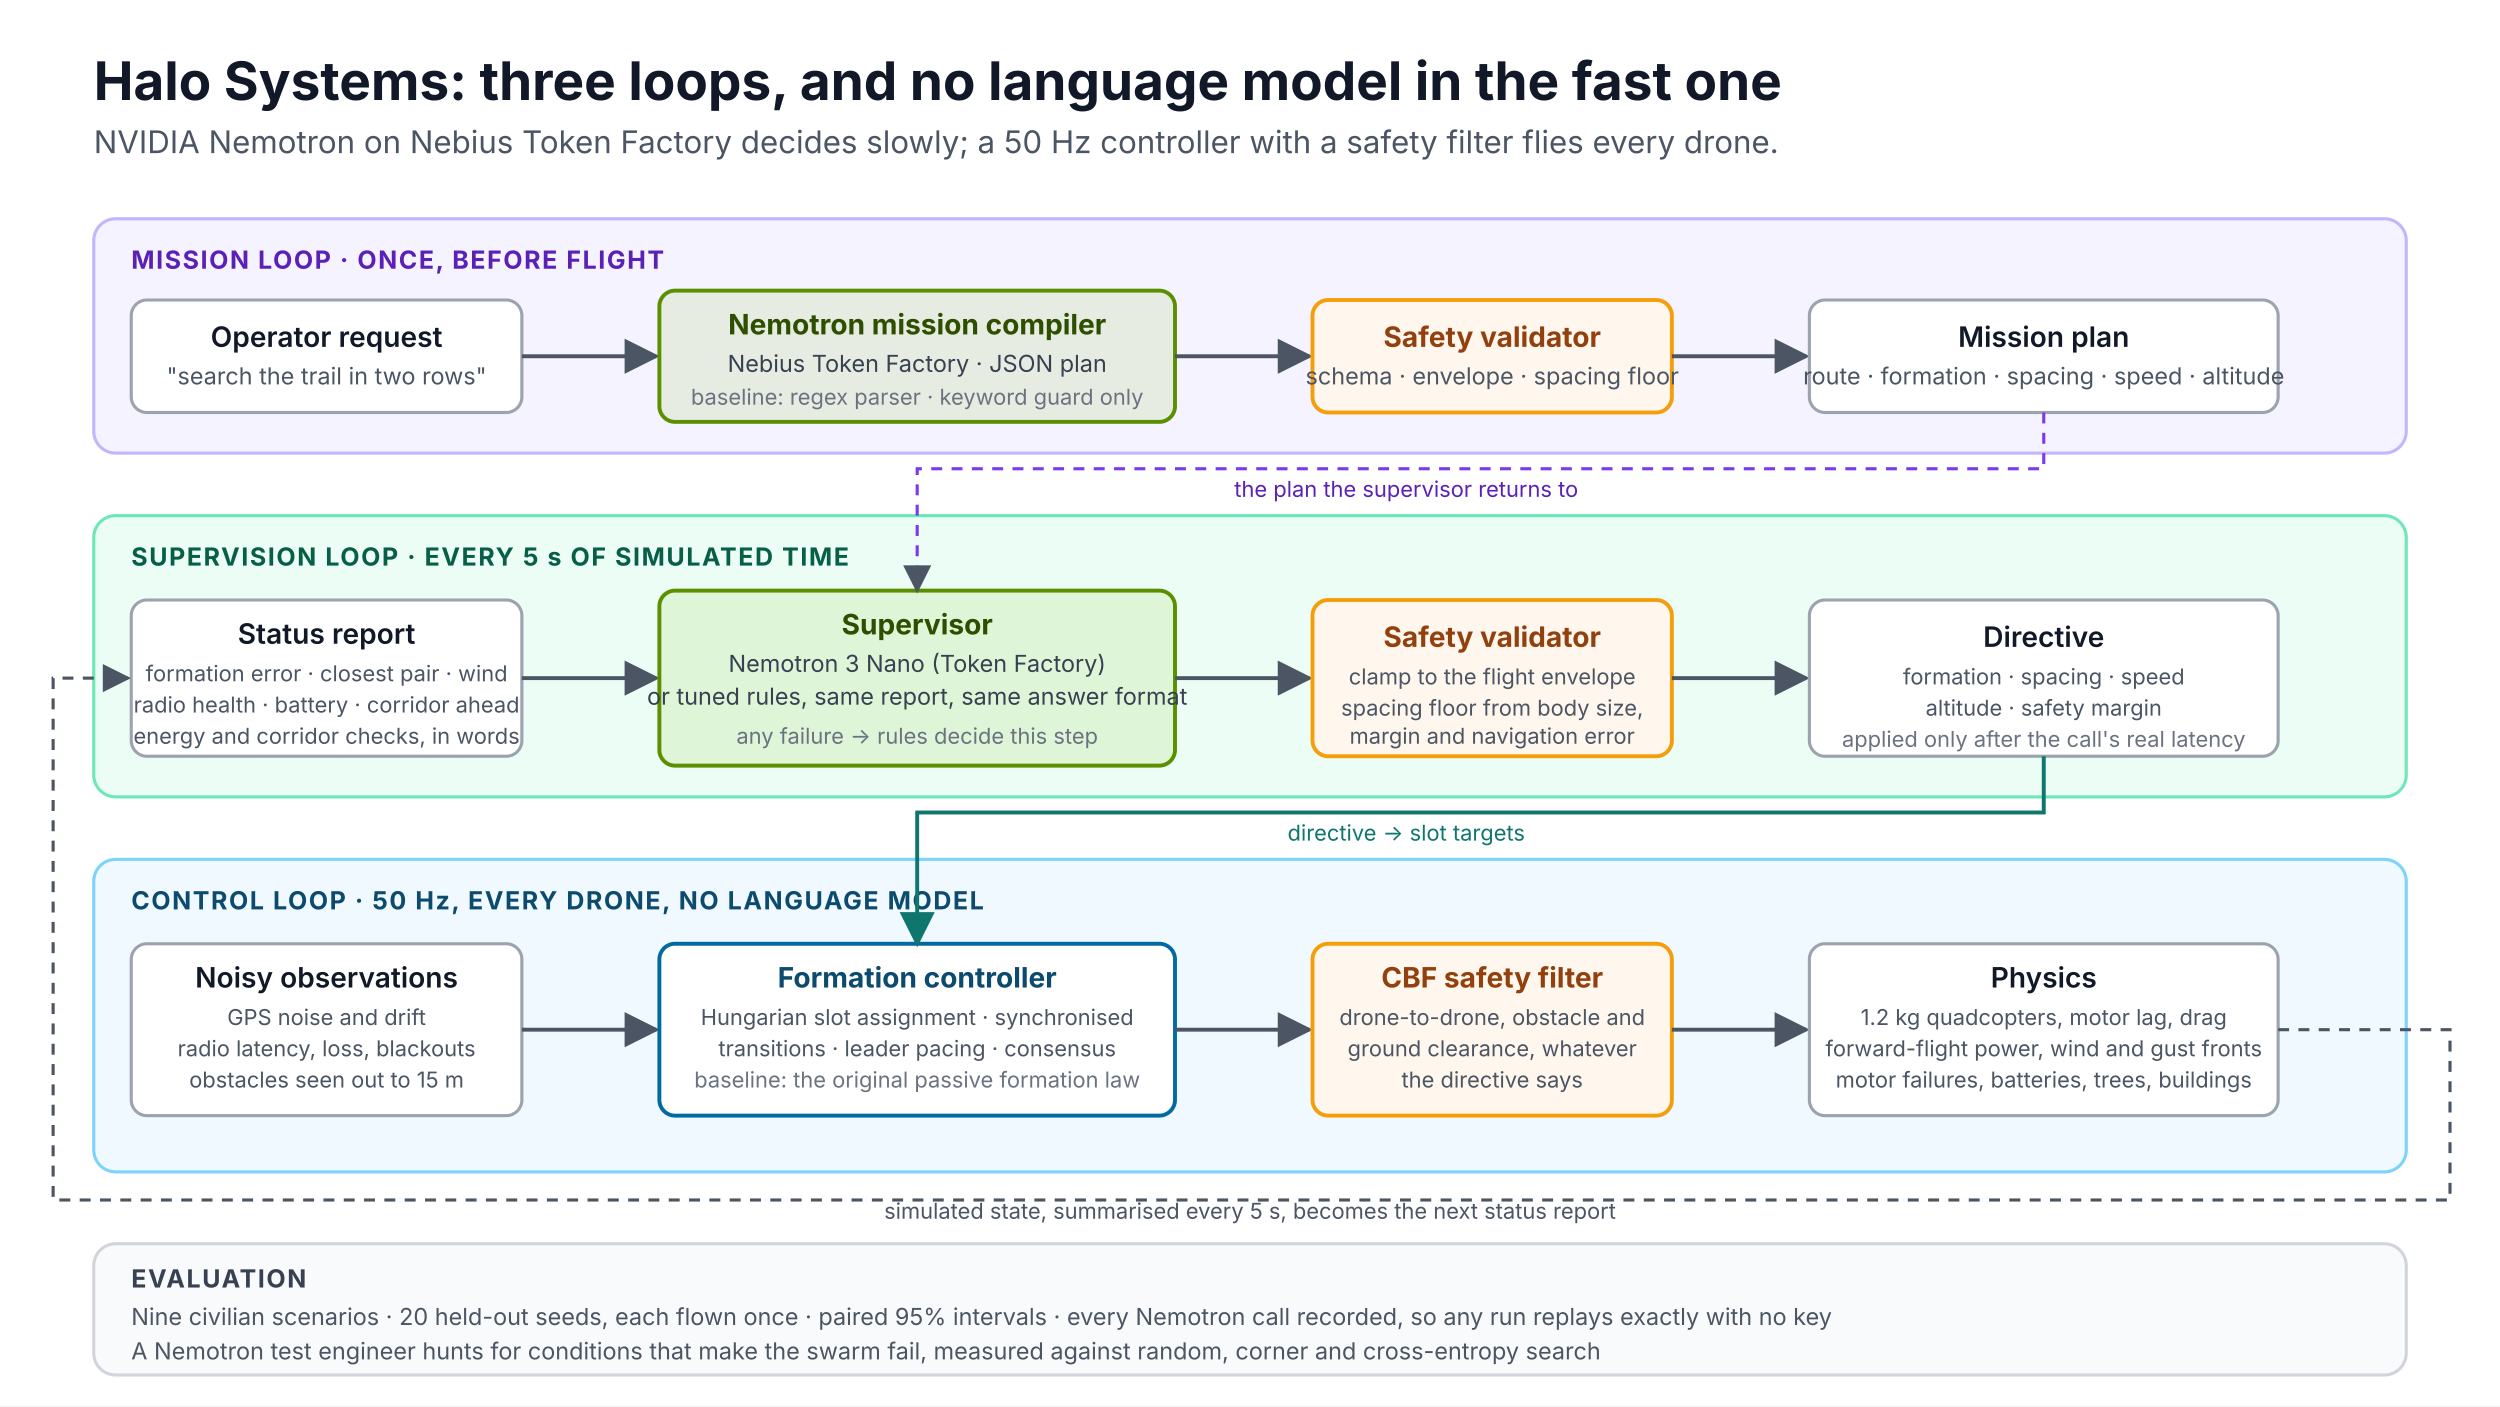
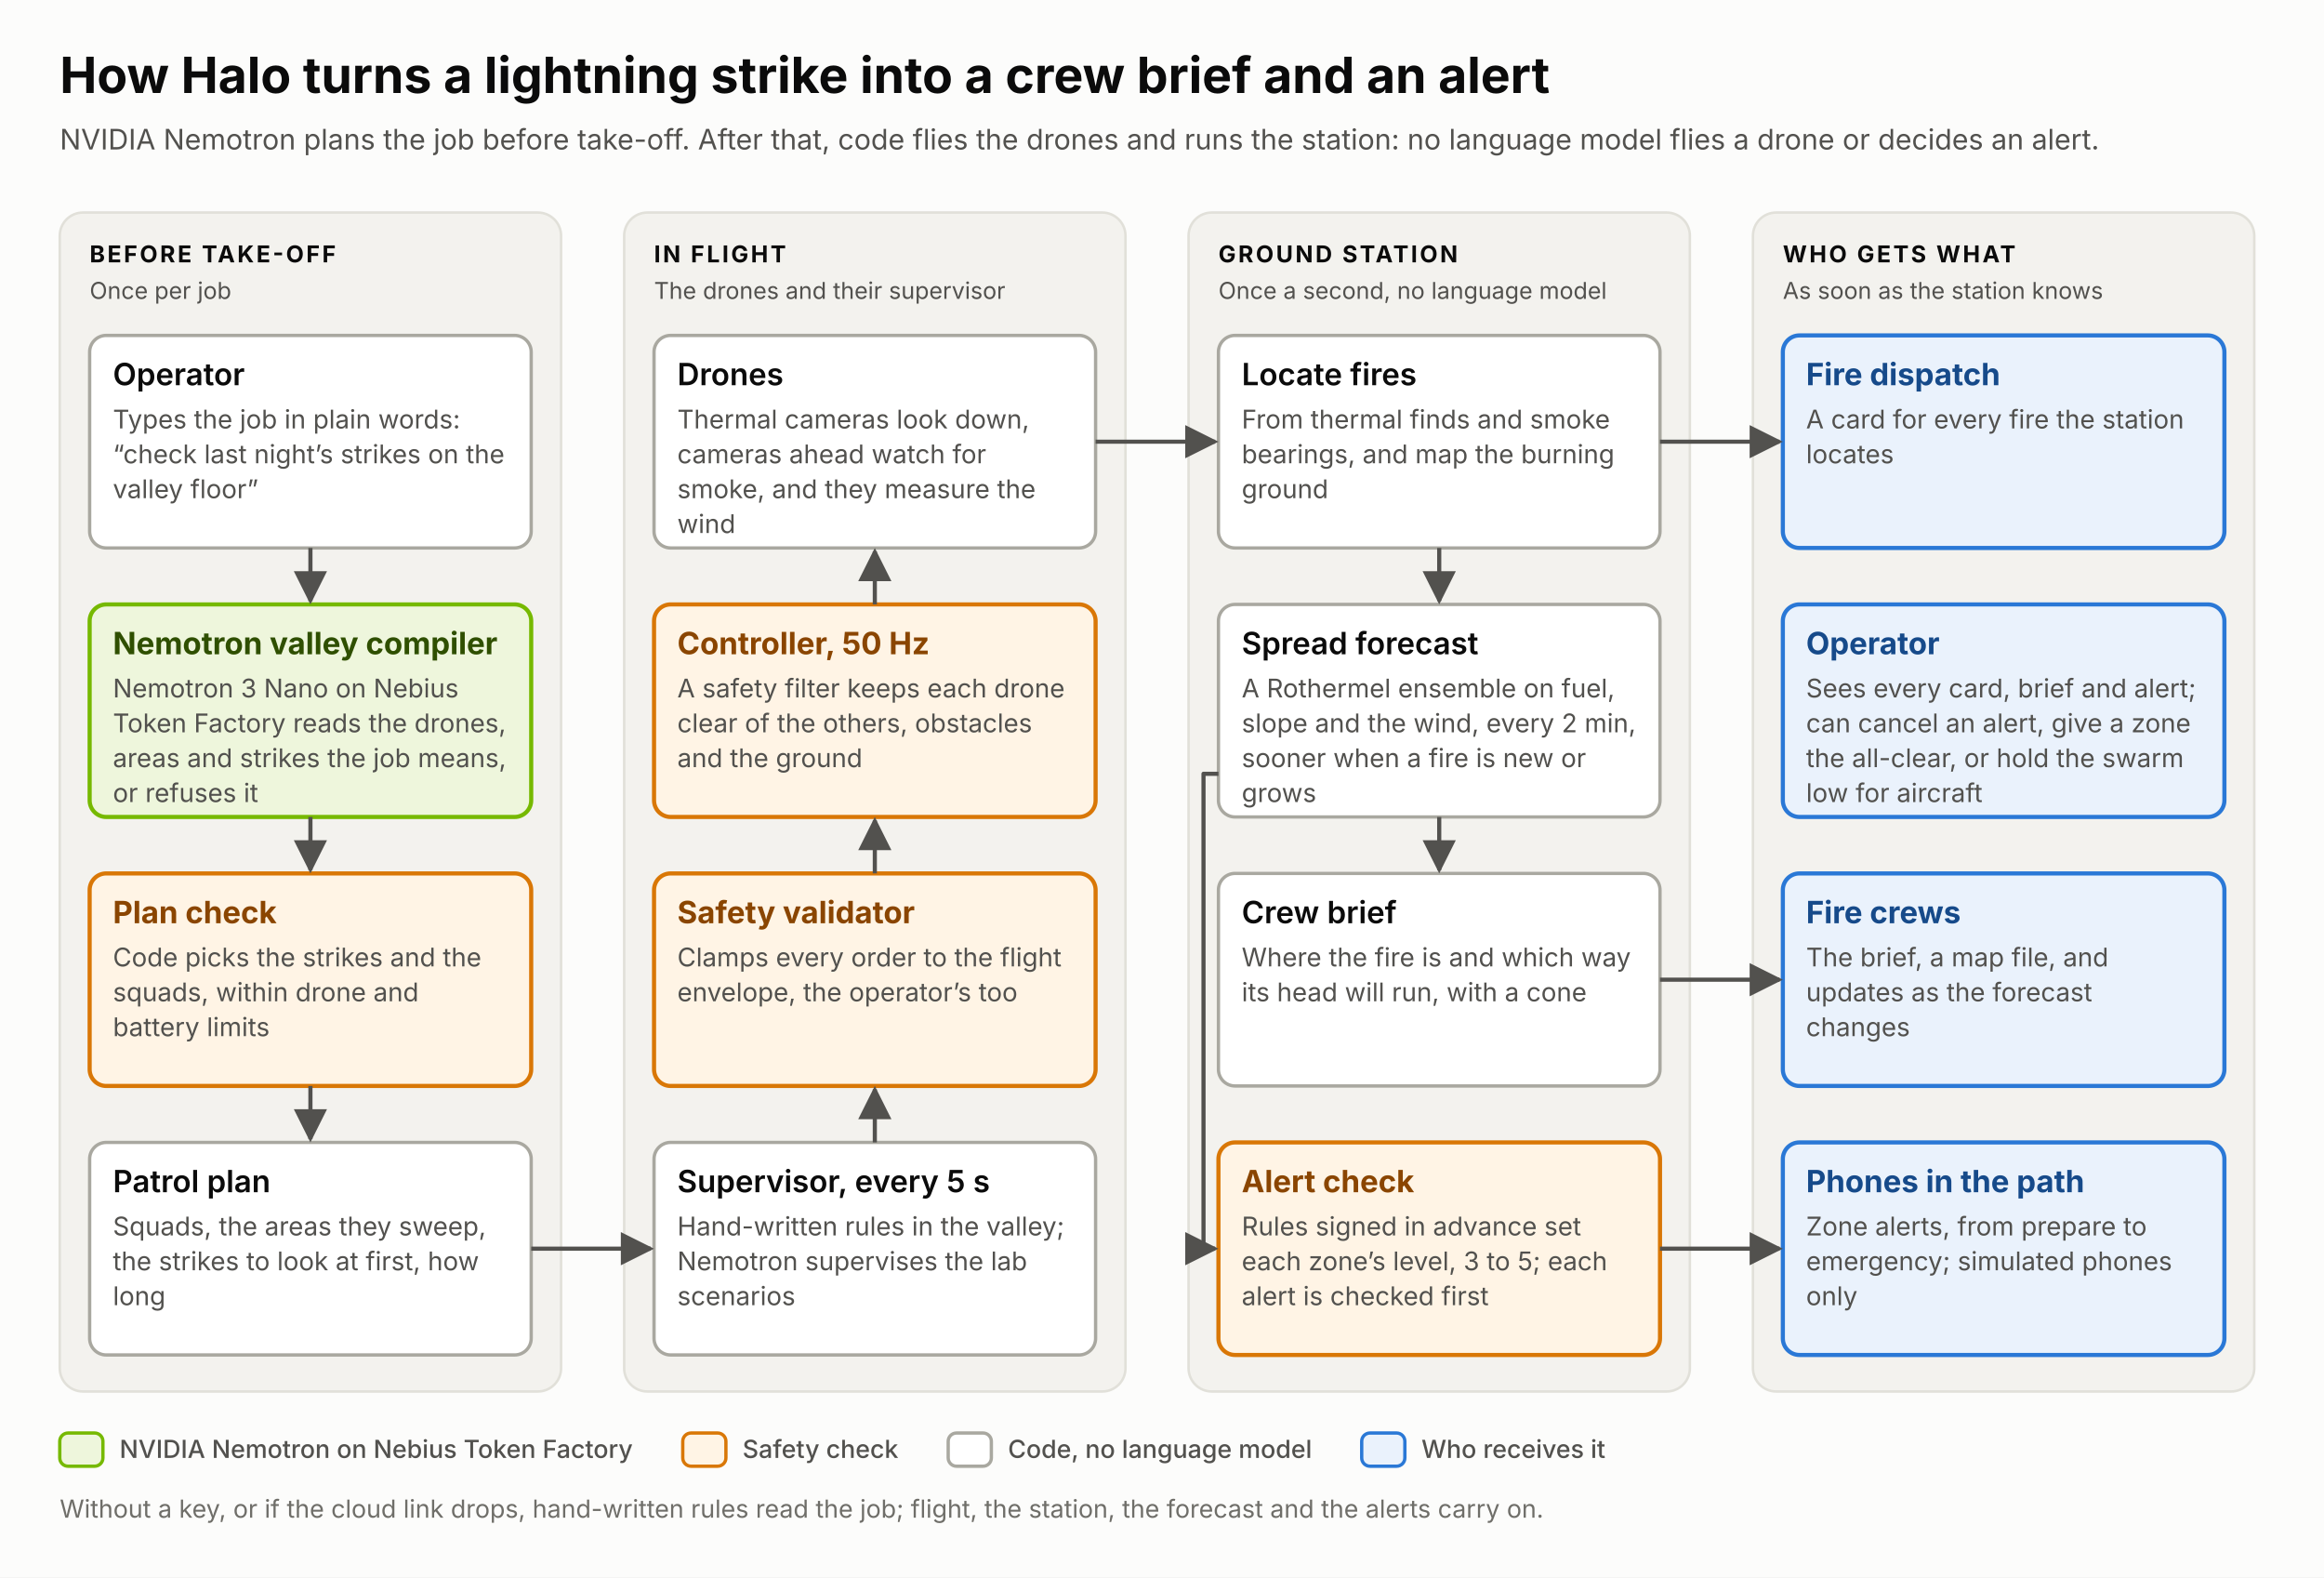
- <svg xmlns="http://www.w3.org/2000/svg" width="1600" height="900" viewBox="0 0 1600 900" font-family="Inter, Helvetica, Arial, sans-serif">
+ <svg xmlns="http://www.w3.org/2000/svg" width="1400" height="950" viewBox="0 0 1400 950" font-family="Inter, Helvetica, Arial, sans-serif">
  <defs>
-     <marker id="arrow" viewBox="0 0 10 10" refX="9" refY="5" markerWidth="9" markerHeight="9" orient="auto-start-reverse">
-       <path d="M 0 0 L 10 5 L 0 10 z" fill="#4b5563" />
-     </marker>
-     <marker id="arrow-teal" viewBox="0 0 10 10" refX="9" refY="5" markerWidth="9" markerHeight="9" orient="auto-start-reverse">
-       <path d="M 0 0 L 10 5 L 0 10 z" fill="#0f766e" />
+     <marker id="arrow" viewBox="0 0 10 10" refX="9" refY="5" markerWidth="8" markerHeight="8" orient="auto-start-reverse">
+       <path d="M 0 0 L 10 5 L 0 10 z" fill="#52514e" />
    </marker>
  </defs>
-   <rect width="1600" height="900" fill="#ffffff" />
-   <text x="60" y="64" font-size="34" font-weight="700" fill="#111827">Halo Systems: three loops, and no language model in the fast one</text>
-   <text x="60" y="98" font-size="20" fill="#4b5563">NVIDIA Nemotron on Nebius Token Factory decides slowly; a 50 Hz controller with a safety filter flies every drone.</text>
-   <rect x="60" y="140" width="1480" height="150" rx="14" fill="#f5f3ff" stroke="#c4b5fd" stroke-width="2" />
-   <text x="84" y="172" font-size="16" font-weight="700" fill="#5b21b6" letter-spacing="1">MISSION LOOP · ONCE, BEFORE FLIGHT</text>
-   <rect x="84" y="192" width="250" height="72" rx="10" fill="#ffffff" stroke="#9ca3af" stroke-width="2" />
-   <text x="209" y="222" font-size="18" font-weight="600" text-anchor="middle" fill="#111827">Operator request</text>
-   <text x="209" y="246" font-size="15" text-anchor="middle" fill="#4b5563">"search the trail in two rows"</text>
-   <line x1="334" y1="228" x2="420" y2="228" stroke="#4b5563" stroke-width="2.5" marker-end="url(#arrow)" />
-   <rect x="422" y="186" width="330" height="84" rx="10" fill="#76b900" fill-opacity="0.12" stroke="#5a8f00" stroke-width="2.5" />
-   <text x="587" y="214" font-size="18" font-weight="700" text-anchor="middle" fill="#2f4f00">Nemotron mission compiler</text>
-   <text x="587" y="238" font-size="15" text-anchor="middle" fill="#374151">Nebius Token Factory · JSON plan</text>
-   <text x="587" y="259" font-size="14" text-anchor="middle" fill="#6b7280">baseline: regex parser · keyword guard only</text>
-   <line x1="752" y1="228" x2="838" y2="228" stroke="#4b5563" stroke-width="2.5" marker-end="url(#arrow)" />
-   <rect x="840" y="192" width="230" height="72" rx="10" fill="#fff7ed" stroke="#f59e0b" stroke-width="2.5" />
-   <text x="955" y="222" font-size="18" font-weight="700" text-anchor="middle" fill="#92400e">Safety validator</text>
-   <text x="955" y="246" font-size="15" text-anchor="middle" fill="#4b5563">schema · envelope · spacing floor</text>
-   <line x1="1070" y1="228" x2="1156" y2="228" stroke="#4b5563" stroke-width="2.5" marker-end="url(#arrow)" />
-   <rect x="1158" y="192" width="300" height="72" rx="10" fill="#ffffff" stroke="#9ca3af" stroke-width="2" />
-   <text x="1308" y="222" font-size="18" font-weight="600" text-anchor="middle" fill="#111827">Mission plan</text>
-   <text x="1308" y="246" font-size="15" text-anchor="middle" fill="#4b5563">route · formation · spacing · speed · altitude</text>
-   <rect x="60" y="330" width="1480" height="180" rx="14" fill="#ecfdf5" stroke="#6ee7b7" stroke-width="2" />
-   <text x="84" y="362" font-size="16" font-weight="700" fill="#065f46" letter-spacing="1">SUPERVISION LOOP · EVERY 5 s OF SIMULATED TIME</text>
-   <rect x="84" y="384" width="250" height="100" rx="10" fill="#ffffff" stroke="#9ca3af" stroke-width="2" />
-   <text x="209" y="412" font-size="18" font-weight="600" text-anchor="middle" fill="#111827">Status report</text>
-   <text x="209" y="436" font-size="14" text-anchor="middle" fill="#4b5563">formation error · closest pair · wind</text>
-   <text x="209" y="456" font-size="14" text-anchor="middle" fill="#4b5563">radio health · battery · corridor ahead</text>
-   <text x="209" y="476" font-size="14" text-anchor="middle" fill="#4b5563">energy and corridor checks, in words</text>
-   <line x1="334" y1="434" x2="420" y2="434" stroke="#4b5563" stroke-width="2.5" marker-end="url(#arrow)" />
-   <rect x="422" y="378" width="330" height="112" rx="10" fill="#76b900" fill-opacity="0.12" stroke="#5a8f00" stroke-width="2.5" />
-   <text x="587" y="406" font-size="18" font-weight="700" text-anchor="middle" fill="#2f4f00">Supervisor</text>
-   <text x="587" y="430" font-size="15" text-anchor="middle" fill="#374151">Nemotron 3 Nano (Token Factory)</text>
-   <text x="587" y="451" font-size="15" text-anchor="middle" fill="#374151">or tuned rules, same report, same answer format</text>
-   <text x="587" y="476" font-size="14" text-anchor="middle" fill="#6b7280">any failure → rules decide this step</text>
-   <line x1="752" y1="434" x2="838" y2="434" stroke="#4b5563" stroke-width="2.5" marker-end="url(#arrow)" />
-   <rect x="840" y="384" width="230" height="100" rx="10" fill="#fff7ed" stroke="#f59e0b" stroke-width="2.5" />
-   <text x="955" y="414" font-size="18" font-weight="700" text-anchor="middle" fill="#92400e">Safety validator</text>
-   <text x="955" y="438" font-size="14" text-anchor="middle" fill="#4b5563">clamp to the flight envelope</text>
-   <text x="955" y="458" font-size="14" text-anchor="middle" fill="#4b5563">spacing floor from body size,</text>
-   <text x="955" y="476" font-size="14" text-anchor="middle" fill="#4b5563">margin and navigation error</text>
-   <line x1="1070" y1="434" x2="1156" y2="434" stroke="#4b5563" stroke-width="2.5" marker-end="url(#arrow)" />
-   <rect x="1158" y="384" width="300" height="100" rx="10" fill="#ffffff" stroke="#9ca3af" stroke-width="2" />
-   <text x="1308" y="414" font-size="18" font-weight="600" text-anchor="middle" fill="#111827">Directive</text>
-   <text x="1308" y="438" font-size="14" text-anchor="middle" fill="#4b5563">formation · spacing · speed</text>
-   <text x="1308" y="458" font-size="14" text-anchor="middle" fill="#4b5563">altitude · safety margin</text>
-   <text x="1308" y="478" font-size="14" text-anchor="middle" fill="#6b7280">applied only after the call's real latency</text>
-   <path d="M 1308 264 L 1308 300 L 587 300 L 587 378" fill="none" stroke="#7c3aed" stroke-width="2" stroke-dasharray="7 6" marker-end="url(#arrow)" />
-   <text x="900" y="318" font-size="14" text-anchor="middle" fill="#5b21b6">the plan the supervisor returns to</text>
-   <rect x="60" y="550" width="1480" height="200" rx="14" fill="#f0f9ff" stroke="#7dd3fc" stroke-width="2" />
-   <text x="84" y="582" font-size="16" font-weight="700" fill="#0c4a6e" letter-spacing="1">CONTROL LOOP · 50 Hz, EVERY DRONE, NO LANGUAGE MODEL</text>
-   <rect x="84" y="604" width="250" height="110" rx="10" fill="#ffffff" stroke="#9ca3af" stroke-width="2" />
-   <text x="209" y="632" font-size="18" font-weight="600" text-anchor="middle" fill="#111827">Noisy observations</text>
-   <text x="209" y="656" font-size="14" text-anchor="middle" fill="#4b5563">GPS noise and drift</text>
-   <text x="209" y="676" font-size="14" text-anchor="middle" fill="#4b5563">radio latency, loss, blackouts</text>
-   <text x="209" y="696" font-size="14" text-anchor="middle" fill="#4b5563">obstacles seen out to 15 m</text>
-   <line x1="334" y1="659" x2="420" y2="659" stroke="#4b5563" stroke-width="2.5" marker-end="url(#arrow)" />
-   <rect x="422" y="604" width="330" height="110" rx="10" fill="#ffffff" stroke="#0369a1" stroke-width="2.5" />
-   <text x="587" y="632" font-size="18" font-weight="700" text-anchor="middle" fill="#0c4a6e">Formation controller</text>
-   <text x="587" y="656" font-size="14" text-anchor="middle" fill="#4b5563">Hungarian slot assignment · synchronised</text>
-   <text x="587" y="676" font-size="14" text-anchor="middle" fill="#4b5563">transitions · leader pacing · consensus</text>
-   <text x="587" y="696" font-size="14" text-anchor="middle" fill="#6b7280">baseline: the original passive formation law</text>
-   <line x1="752" y1="659" x2="838" y2="659" stroke="#4b5563" stroke-width="2.5" marker-end="url(#arrow)" />
-   <rect x="840" y="604" width="230" height="110" rx="10" fill="#fff7ed" stroke="#f59e0b" stroke-width="2.5" />
-   <text x="955" y="632" font-size="18" font-weight="700" text-anchor="middle" fill="#92400e">CBF safety filter</text>
-   <text x="955" y="656" font-size="14" text-anchor="middle" fill="#4b5563">drone-to-drone, obstacle and</text>
-   <text x="955" y="676" font-size="14" text-anchor="middle" fill="#4b5563">ground clearance, whatever</text>
-   <text x="955" y="696" font-size="14" text-anchor="middle" fill="#4b5563">the directive says</text>
-   <line x1="1070" y1="659" x2="1156" y2="659" stroke="#4b5563" stroke-width="2.5" marker-end="url(#arrow)" />
-   <rect x="1158" y="604" width="300" height="110" rx="10" fill="#ffffff" stroke="#9ca3af" stroke-width="2" />
-   <text x="1308" y="632" font-size="18" font-weight="600" text-anchor="middle" fill="#111827">Physics</text>
-   <text x="1308" y="656" font-size="14" text-anchor="middle" fill="#4b5563">1.2 kg quadcopters, motor lag, drag</text>
-   <text x="1308" y="676" font-size="14" text-anchor="middle" fill="#4b5563">forward-flight power, wind and gust fronts</text>
-   <text x="1308" y="696" font-size="14" text-anchor="middle" fill="#4b5563">motor failures, batteries, trees, buildings</text>
-   <path d="M 1308 484 L 1308 520 L 587 520 L 587 604" fill="none" stroke="#0f766e" stroke-width="2.5" marker-end="url(#arrow-teal)" />
-   <text x="900" y="538" font-size="14" text-anchor="middle" fill="#0f766e">directive → slot targets</text>
-   <path d="M 1458 659 L 1568 659 L 1568 768 L 34 768 L 34 434 L 82 434" fill="none" stroke="#4b5563" stroke-width="2" stroke-dasharray="7 6" marker-end="url(#arrow)" />
-   <text x="800" y="780" font-size="14" text-anchor="middle" fill="#4b5563">simulated state, summarised every 5 s, becomes the next status report</text>
-   <rect x="60" y="796" width="1480" height="84" rx="14" fill="#f9fafb" stroke="#d1d5db" stroke-width="2" />
-   <text x="84" y="824" font-size="16" font-weight="700" fill="#374151" letter-spacing="1">EVALUATION</text>
-   <text x="84" y="848" font-size="15" fill="#4b5563">Nine civilian scenarios · 20 held-out seeds, each flown once · paired 95% intervals · every Nemotron call recorded, so any run replays exactly with no key</text>
-   <text x="84" y="870" font-size="15" fill="#4b5563">A Nemotron test engineer hunts for conditions that make the swarm fail, measured against random, corner and cross-entropy search</text>
+   <rect width="1400" height="950" fill="#fcfcfb" />
+   <text x="36.0" y="56.0" font-size="30" font-weight="700" text-anchor="start" fill="#0b0b0b">How Halo turns a lightning strike into a crew brief and an alert</text>
+   <text x="36.0" y="90.0" font-size="17" font-weight="400" text-anchor="start" fill="#52514e">NVIDIA Nemotron plans the job before take-off. After that, code flies the drones and runs the station: no language model flies a drone or decides an alert.</text>
+   <rect x="36.0" y="128.0" width="302.0" height="710.0" rx="14" fill="#f3f2ee" stroke="#e1e0d9" stroke-width="1.5" />
+   <text x="54.0" y="158.0" font-size="14" font-weight="700" text-anchor="start" fill="#0b0b0b" letter-spacing="1.4">BEFORE TAKE-OFF</text>
+   <text x="54.0" y="180.0" font-size="14" font-weight="400" text-anchor="start" fill="#52514e">Once per job</text>
+   <rect x="376.0" y="128.0" width="302.0" height="710.0" rx="14" fill="#f3f2ee" stroke="#e1e0d9" stroke-width="1.5" />
+   <text x="394.0" y="158.0" font-size="14" font-weight="700" text-anchor="start" fill="#0b0b0b" letter-spacing="1.4">IN FLIGHT</text>
+   <text x="394.0" y="180.0" font-size="14" font-weight="400" text-anchor="start" fill="#52514e">The drones and their supervisor</text>
+   <rect x="716.0" y="128.0" width="302.0" height="710.0" rx="14" fill="#f3f2ee" stroke="#e1e0d9" stroke-width="1.5" />
+   <text x="734.0" y="158.0" font-size="14" font-weight="700" text-anchor="start" fill="#0b0b0b" letter-spacing="1.4">GROUND STATION</text>
+   <text x="734.0" y="180.0" font-size="14" font-weight="400" text-anchor="start" fill="#52514e">Once a second, no language model</text>
+   <rect x="1056.0" y="128.0" width="302.0" height="710.0" rx="14" fill="#f3f2ee" stroke="#e1e0d9" stroke-width="1.5" />
+   <text x="1074.0" y="158.0" font-size="14" font-weight="700" text-anchor="start" fill="#0b0b0b" letter-spacing="1.4">WHO GETS WHAT</text>
+   <text x="1074.0" y="180.0" font-size="14" font-weight="400" text-anchor="start" fill="#52514e">As soon as the station knows</text>
+   <rect x="54.0" y="202.0" width="266.0" height="128.0" rx="10" fill="#ffffff" stroke="#a9a8a0" stroke-width="2" />
+   <text x="68.0" y="232.0" font-size="18.5" font-weight="600" text-anchor="start" fill="#0b0b0b">Operator</text>
+   <text x="68.0" y="258.0" font-size="15.5" font-weight="400" text-anchor="start" fill="#52514e">Types the job in plain words:</text>
+   <text x="68.0" y="279.0" font-size="15.5" font-weight="400" text-anchor="start" fill="#52514e">“check last night’s strikes on the</text>
+   <text x="68.0" y="300.0" font-size="15.5" font-weight="400" text-anchor="start" fill="#52514e">valley floor”</text>
+   <rect x="54.0" y="364.0" width="266.0" height="128.0" rx="10" fill="#eef6dc" stroke="#76b900" stroke-width="2.5" />
+   <text x="68.0" y="394.0" font-size="18.5" font-weight="700" text-anchor="start" fill="#2f4f00">Nemotron valley compiler</text>
+   <text x="68.0" y="420.0" font-size="15.5" font-weight="400" text-anchor="start" fill="#52514e">Nemotron 3 Nano on Nebius</text>
+   <text x="68.0" y="441.0" font-size="15.5" font-weight="400" text-anchor="start" fill="#52514e">Token Factory reads the drones,</text>
+   <text x="68.0" y="462.0" font-size="15.5" font-weight="400" text-anchor="start" fill="#52514e">areas and strikes the job means,</text>
+   <text x="68.0" y="483.0" font-size="15.5" font-weight="400" text-anchor="start" fill="#52514e">or refuses it</text>
+   <rect x="54.0" y="526.0" width="266.0" height="128.0" rx="10" fill="#fff4e5" stroke="#d97706" stroke-width="2.5" />
+   <text x="68.0" y="556.0" font-size="18.5" font-weight="700" text-anchor="start" fill="#8a4500">Plan check</text>
+   <text x="68.0" y="582.0" font-size="15.5" font-weight="400" text-anchor="start" fill="#52514e">Code picks the strikes and the</text>
+   <text x="68.0" y="603.0" font-size="15.5" font-weight="400" text-anchor="start" fill="#52514e">squads, within drone and</text>
+   <text x="68.0" y="624.0" font-size="15.5" font-weight="400" text-anchor="start" fill="#52514e">battery limits</text>
+   <rect x="54.0" y="688.0" width="266.0" height="128.0" rx="10" fill="#ffffff" stroke="#a9a8a0" stroke-width="2" />
+   <text x="68.0" y="718.0" font-size="18.5" font-weight="600" text-anchor="start" fill="#0b0b0b">Patrol plan</text>
+   <text x="68.0" y="744.0" font-size="15.5" font-weight="400" text-anchor="start" fill="#52514e">Squads, the areas they sweep,</text>
+   <text x="68.0" y="765.0" font-size="15.5" font-weight="400" text-anchor="start" fill="#52514e">the strikes to look at first, how</text>
+   <text x="68.0" y="786.0" font-size="15.5" font-weight="400" text-anchor="start" fill="#52514e">long</text>
+   <rect x="394.0" y="688.0" width="266.0" height="128.0" rx="10" fill="#ffffff" stroke="#a9a8a0" stroke-width="2" />
+   <text x="408.0" y="718.0" font-size="18.5" font-weight="600" text-anchor="start" fill="#0b0b0b">Supervisor, every 5 s</text>
+   <text x="408.0" y="744.0" font-size="15.5" font-weight="400" text-anchor="start" fill="#52514e">Hand-written rules in the valley;</text>
+   <text x="408.0" y="765.0" font-size="15.5" font-weight="400" text-anchor="start" fill="#52514e">Nemotron supervises the lab</text>
+   <text x="408.0" y="786.0" font-size="15.5" font-weight="400" text-anchor="start" fill="#52514e">scenarios</text>
+   <rect x="394.0" y="526.0" width="266.0" height="128.0" rx="10" fill="#fff4e5" stroke="#d97706" stroke-width="2.5" />
+   <text x="408.0" y="556.0" font-size="18.5" font-weight="700" text-anchor="start" fill="#8a4500">Safety validator</text>
+   <text x="408.0" y="582.0" font-size="15.5" font-weight="400" text-anchor="start" fill="#52514e">Clamps every order to the flight</text>
+   <text x="408.0" y="603.0" font-size="15.5" font-weight="400" text-anchor="start" fill="#52514e">envelope, the operator’s too</text>
+   <rect x="394.0" y="364.0" width="266.0" height="128.0" rx="10" fill="#fff4e5" stroke="#d97706" stroke-width="2.5" />
+   <text x="408.0" y="394.0" font-size="18.5" font-weight="700" text-anchor="start" fill="#8a4500">Controller, 50 Hz</text>
+   <text x="408.0" y="420.0" font-size="15.5" font-weight="400" text-anchor="start" fill="#52514e">A safety filter keeps each drone</text>
+   <text x="408.0" y="441.0" font-size="15.5" font-weight="400" text-anchor="start" fill="#52514e">clear of the others, obstacles</text>
+   <text x="408.0" y="462.0" font-size="15.5" font-weight="400" text-anchor="start" fill="#52514e">and the ground</text>
+   <rect x="394.0" y="202.0" width="266.0" height="128.0" rx="10" fill="#ffffff" stroke="#a9a8a0" stroke-width="2" />
+   <text x="408.0" y="232.0" font-size="18.5" font-weight="600" text-anchor="start" fill="#0b0b0b">Drones</text>
+   <text x="408.0" y="258.0" font-size="15.5" font-weight="400" text-anchor="start" fill="#52514e">Thermal cameras look down,</text>
+   <text x="408.0" y="279.0" font-size="15.5" font-weight="400" text-anchor="start" fill="#52514e">cameras ahead watch for</text>
+   <text x="408.0" y="300.0" font-size="15.5" font-weight="400" text-anchor="start" fill="#52514e">smoke, and they measure the</text>
+   <text x="408.0" y="321.0" font-size="15.5" font-weight="400" text-anchor="start" fill="#52514e">wind</text>
+   <rect x="734.0" y="202.0" width="266.0" height="128.0" rx="10" fill="#ffffff" stroke="#a9a8a0" stroke-width="2" />
+   <text x="748.0" y="232.0" font-size="18.5" font-weight="600" text-anchor="start" fill="#0b0b0b">Locate fires</text>
+   <text x="748.0" y="258.0" font-size="15.5" font-weight="400" text-anchor="start" fill="#52514e">From thermal finds and smoke</text>
+   <text x="748.0" y="279.0" font-size="15.5" font-weight="400" text-anchor="start" fill="#52514e">bearings, and map the burning</text>
+   <text x="748.0" y="300.0" font-size="15.5" font-weight="400" text-anchor="start" fill="#52514e">ground</text>
+   <rect x="734.0" y="364.0" width="266.0" height="128.0" rx="10" fill="#ffffff" stroke="#a9a8a0" stroke-width="2" />
+   <text x="748.0" y="394.0" font-size="18.5" font-weight="600" text-anchor="start" fill="#0b0b0b">Spread forecast</text>
+   <text x="748.0" y="420.0" font-size="15.5" font-weight="400" text-anchor="start" fill="#52514e">A Rothermel ensemble on fuel,</text>
+   <text x="748.0" y="441.0" font-size="15.5" font-weight="400" text-anchor="start" fill="#52514e">slope and the wind, every 2 min,</text>
+   <text x="748.0" y="462.0" font-size="15.5" font-weight="400" text-anchor="start" fill="#52514e">sooner when a fire is new or</text>
+   <text x="748.0" y="483.0" font-size="15.5" font-weight="400" text-anchor="start" fill="#52514e">grows</text>
+   <rect x="734.0" y="526.0" width="266.0" height="128.0" rx="10" fill="#ffffff" stroke="#a9a8a0" stroke-width="2" />
+   <text x="748.0" y="556.0" font-size="18.5" font-weight="600" text-anchor="start" fill="#0b0b0b">Crew brief</text>
+   <text x="748.0" y="582.0" font-size="15.5" font-weight="400" text-anchor="start" fill="#52514e">Where the fire is and which way</text>
+   <text x="748.0" y="603.0" font-size="15.5" font-weight="400" text-anchor="start" fill="#52514e">its head will run, with a cone</text>
+   <rect x="734.0" y="688.0" width="266.0" height="128.0" rx="10" fill="#fff4e5" stroke="#d97706" stroke-width="2.5" />
+   <text x="748.0" y="718.0" font-size="18.5" font-weight="700" text-anchor="start" fill="#8a4500">Alert check</text>
+   <text x="748.0" y="744.0" font-size="15.5" font-weight="400" text-anchor="start" fill="#52514e">Rules signed in advance set</text>
+   <text x="748.0" y="765.0" font-size="15.5" font-weight="400" text-anchor="start" fill="#52514e">each zone’s level, 3 to 5; each</text>
+   <text x="748.0" y="786.0" font-size="15.5" font-weight="400" text-anchor="start" fill="#52514e">alert is checked first</text>
+   <rect x="1074.0" y="202.0" width="266.0" height="128.0" rx="10" fill="#eaf2fc" stroke="#2a78d6" stroke-width="2.5" />
+   <text x="1088.0" y="232.0" font-size="18.5" font-weight="700" text-anchor="start" fill="#164a8a">Fire dispatch</text>
+   <text x="1088.0" y="258.0" font-size="15.5" font-weight="400" text-anchor="start" fill="#52514e">A card for every fire the station</text>
+   <text x="1088.0" y="279.0" font-size="15.5" font-weight="400" text-anchor="start" fill="#52514e">locates</text>
+   <rect x="1074.0" y="364.0" width="266.0" height="128.0" rx="10" fill="#eaf2fc" stroke="#2a78d6" stroke-width="2.5" />
+   <text x="1088.0" y="394.0" font-size="18.5" font-weight="700" text-anchor="start" fill="#164a8a">Operator</text>
+   <text x="1088.0" y="420.0" font-size="15.5" font-weight="400" text-anchor="start" fill="#52514e">Sees every card, brief and alert;</text>
+   <text x="1088.0" y="441.0" font-size="15.5" font-weight="400" text-anchor="start" fill="#52514e">can cancel an alert, give a zone</text>
+   <text x="1088.0" y="462.0" font-size="15.5" font-weight="400" text-anchor="start" fill="#52514e">the all-clear, or hold the swarm</text>
+   <text x="1088.0" y="483.0" font-size="15.5" font-weight="400" text-anchor="start" fill="#52514e">low for aircraft</text>
+   <rect x="1074.0" y="526.0" width="266.0" height="128.0" rx="10" fill="#eaf2fc" stroke="#2a78d6" stroke-width="2.5" />
+   <text x="1088.0" y="556.0" font-size="18.5" font-weight="700" text-anchor="start" fill="#164a8a">Fire crews</text>
+   <text x="1088.0" y="582.0" font-size="15.5" font-weight="400" text-anchor="start" fill="#52514e">The brief, a map file, and</text>
+   <text x="1088.0" y="603.0" font-size="15.5" font-weight="400" text-anchor="start" fill="#52514e">updates as the forecast</text>
+   <text x="1088.0" y="624.0" font-size="15.5" font-weight="400" text-anchor="start" fill="#52514e">changes</text>
+   <rect x="1074.0" y="688.0" width="266.0" height="128.0" rx="10" fill="#eaf2fc" stroke="#2a78d6" stroke-width="2.5" />
+   <text x="1088.0" y="718.0" font-size="18.5" font-weight="700" text-anchor="start" fill="#164a8a">Phones in the path</text>
+   <text x="1088.0" y="744.0" font-size="15.5" font-weight="400" text-anchor="start" fill="#52514e">Zone alerts, from prepare to</text>
+   <text x="1088.0" y="765.0" font-size="15.5" font-weight="400" text-anchor="start" fill="#52514e">emergency; simulated phones</text>
+   <text x="1088.0" y="786.0" font-size="15.5" font-weight="400" text-anchor="start" fill="#52514e">only</text>
+   <path d="M 187.0 330 L 187.0 362" fill="none" stroke="#52514e" stroke-width="2.5" stroke-linejoin="round" marker-end="url(#arrow)" />
+   <path d="M 527.0 364 L 527.0 332" fill="none" stroke="#52514e" stroke-width="2.5" stroke-linejoin="round" marker-end="url(#arrow)" />
+   <path d="M 187.0 492 L 187.0 524" fill="none" stroke="#52514e" stroke-width="2.5" stroke-linejoin="round" marker-end="url(#arrow)" />
+   <path d="M 527.0 526 L 527.0 494" fill="none" stroke="#52514e" stroke-width="2.5" stroke-linejoin="round" marker-end="url(#arrow)" />
+   <path d="M 187.0 654 L 187.0 686" fill="none" stroke="#52514e" stroke-width="2.5" stroke-linejoin="round" marker-end="url(#arrow)" />
+   <path d="M 527.0 688 L 527.0 656" fill="none" stroke="#52514e" stroke-width="2.5" stroke-linejoin="round" marker-end="url(#arrow)" />
+   <path d="M 867.0 330 L 867.0 362" fill="none" stroke="#52514e" stroke-width="2.5" stroke-linejoin="round" marker-end="url(#arrow)" />
+   <path d="M 867.0 492 L 867.0 524" fill="none" stroke="#52514e" stroke-width="2.5" stroke-linejoin="round" marker-end="url(#arrow)" />
+   <path d="M 734 466 L 725 466 L 725 752.0 L 732 752.0" fill="none" stroke="#52514e" stroke-width="2.5" stroke-linejoin="round" marker-end="url(#arrow)" />
+   <path d="M 320 752.0 L 392 752.0" fill="none" stroke="#52514e" stroke-width="2.5" stroke-linejoin="round" marker-end="url(#arrow)" />
+   <path d="M 660 266.0 L 732 266.0" fill="none" stroke="#52514e" stroke-width="2.5" stroke-linejoin="round" marker-end="url(#arrow)" />
+   <path d="M 1000 266.0 L 1072 266.0" fill="none" stroke="#52514e" stroke-width="2.5" stroke-linejoin="round" marker-end="url(#arrow)" />
+   <path d="M 1000 590.0 L 1072 590.0" fill="none" stroke="#52514e" stroke-width="2.5" stroke-linejoin="round" marker-end="url(#arrow)" />
+   <path d="M 1000 752.0 L 1072 752.0" fill="none" stroke="#52514e" stroke-width="2.5" stroke-linejoin="round" marker-end="url(#arrow)" />
+   <rect x="36.0" y="863.0" width="26.0" height="20.0" rx="5" fill="#eef6dc" stroke="#76b900" stroke-width="2" />
+   <text x="72.0" y="878.0" font-size="15" font-weight="500" text-anchor="start" fill="#52514e">NVIDIA Nemotron on Nebius Token Factory</text>
+   <rect x="411.3" y="863.0" width="26.0" height="20.0" rx="5" fill="#fff4e5" stroke="#d97706" stroke-width="2" />
+   <text x="447.3" y="878.0" font-size="15" font-weight="500" text-anchor="start" fill="#52514e">Safety check</text>
+   <rect x="571.2" y="863.0" width="26.0" height="20.0" rx="5" fill="#ffffff" stroke="#a9a8a0" stroke-width="2" />
+   <text x="607.2" y="878.0" font-size="15" font-weight="500" text-anchor="start" fill="#52514e">Code, no language model</text>
+   <rect x="820.3" y="863.0" width="26.0" height="20.0" rx="5" fill="#eaf2fc" stroke="#2a78d6" stroke-width="2" />
+   <text x="856.3" y="878.0" font-size="15" font-weight="500" text-anchor="start" fill="#52514e">Who receives it</text>
+   <text x="36.0" y="914.0" font-size="15" font-weight="400" text-anchor="start" fill="#6f6e69">Without a key, or if the cloud link drops, hand-written rules read the job; flight, the station, the forecast and the alerts carry on.</text>
</svg>
